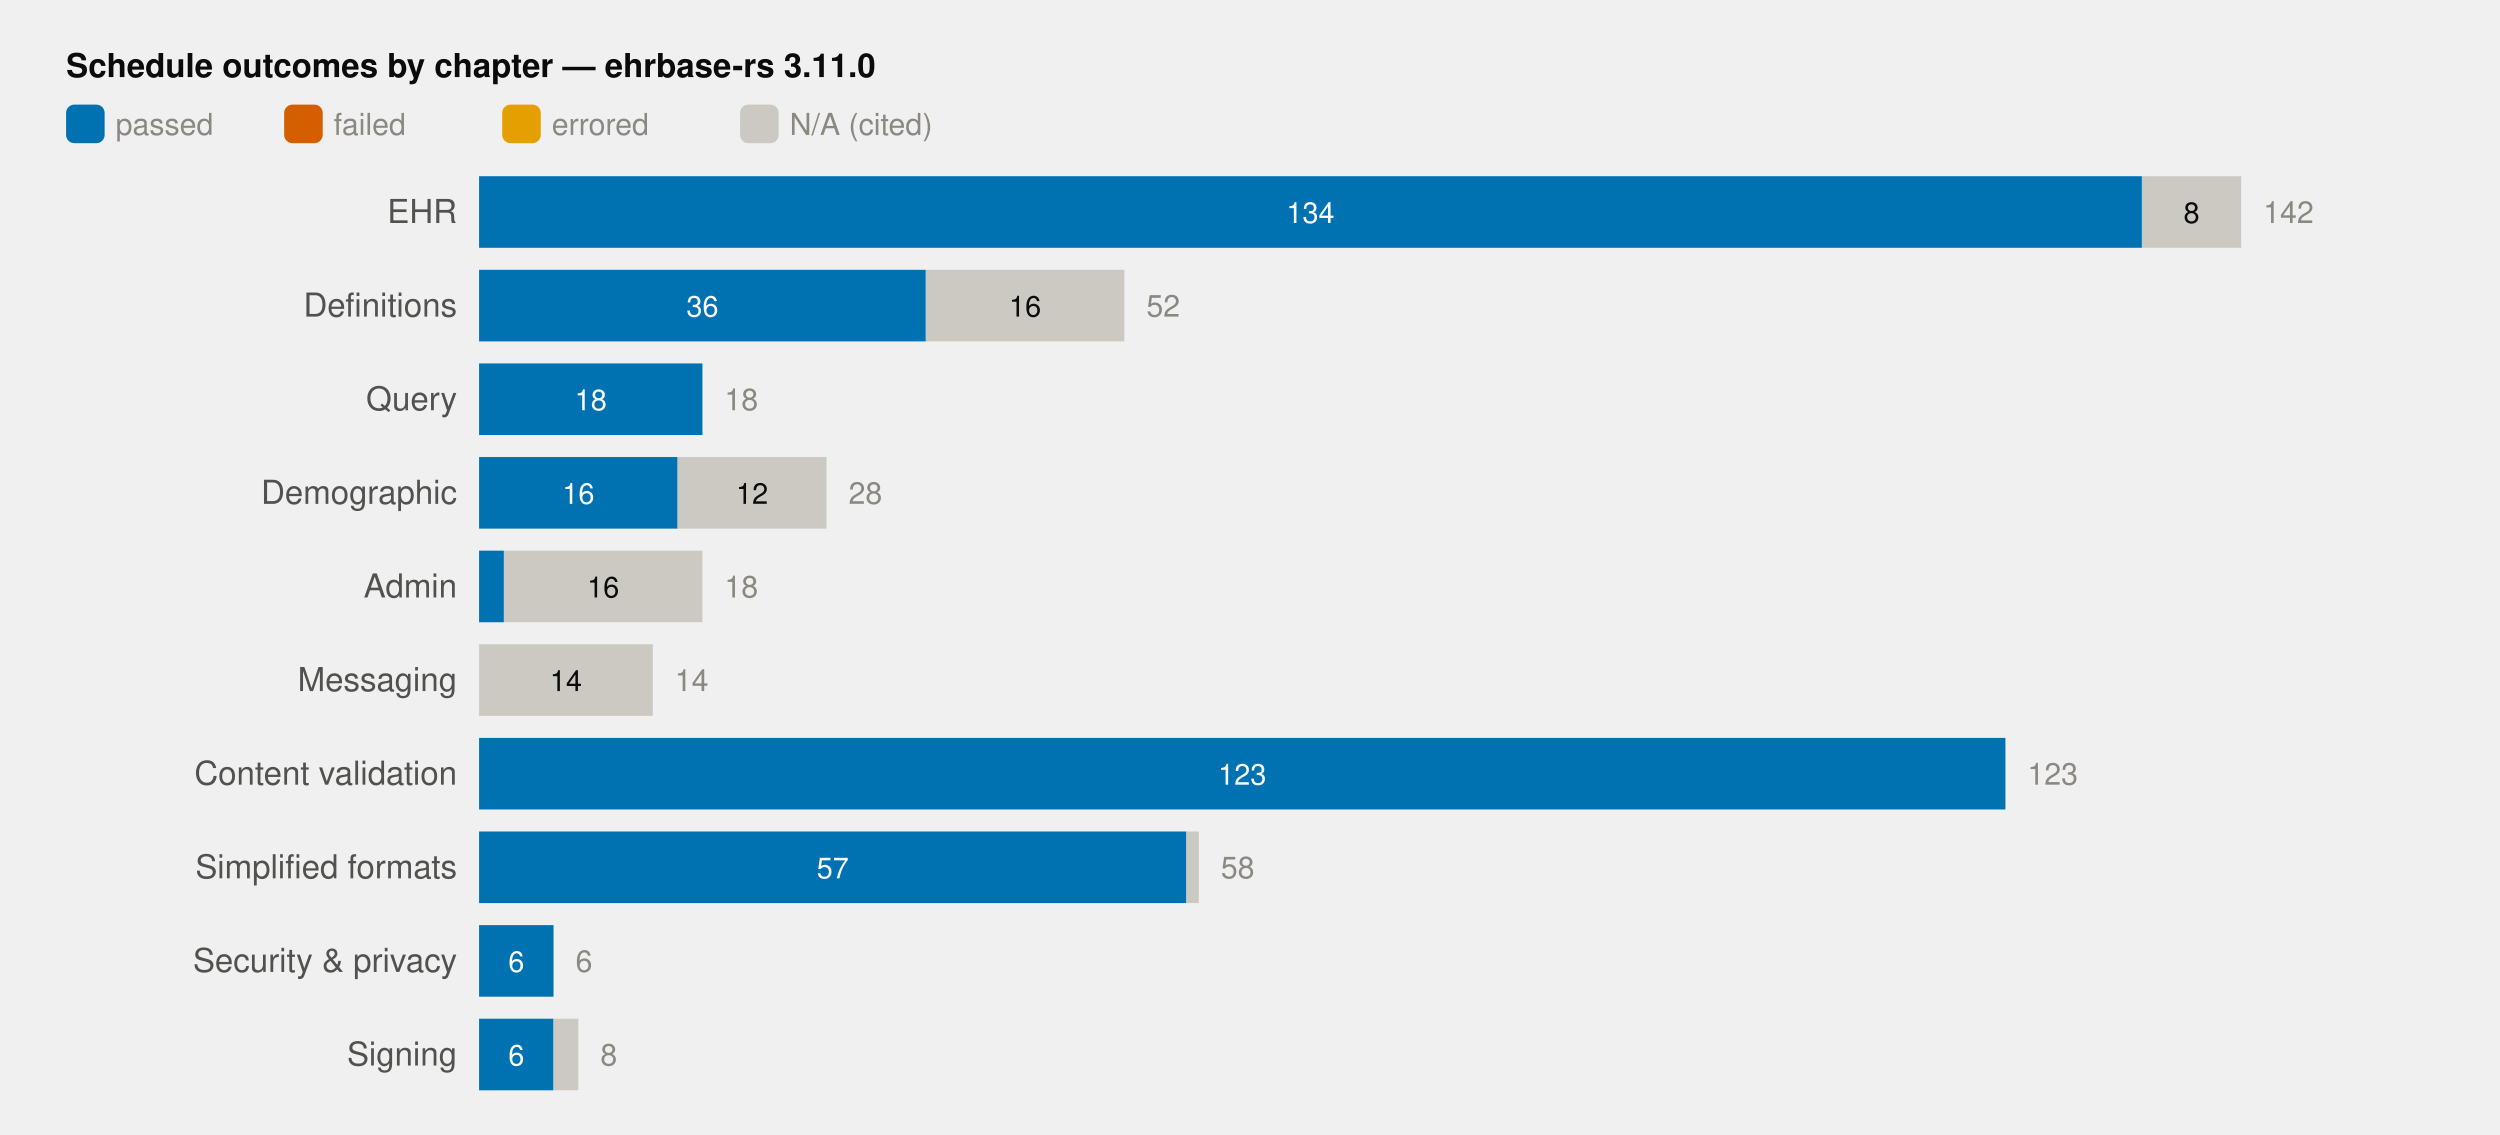
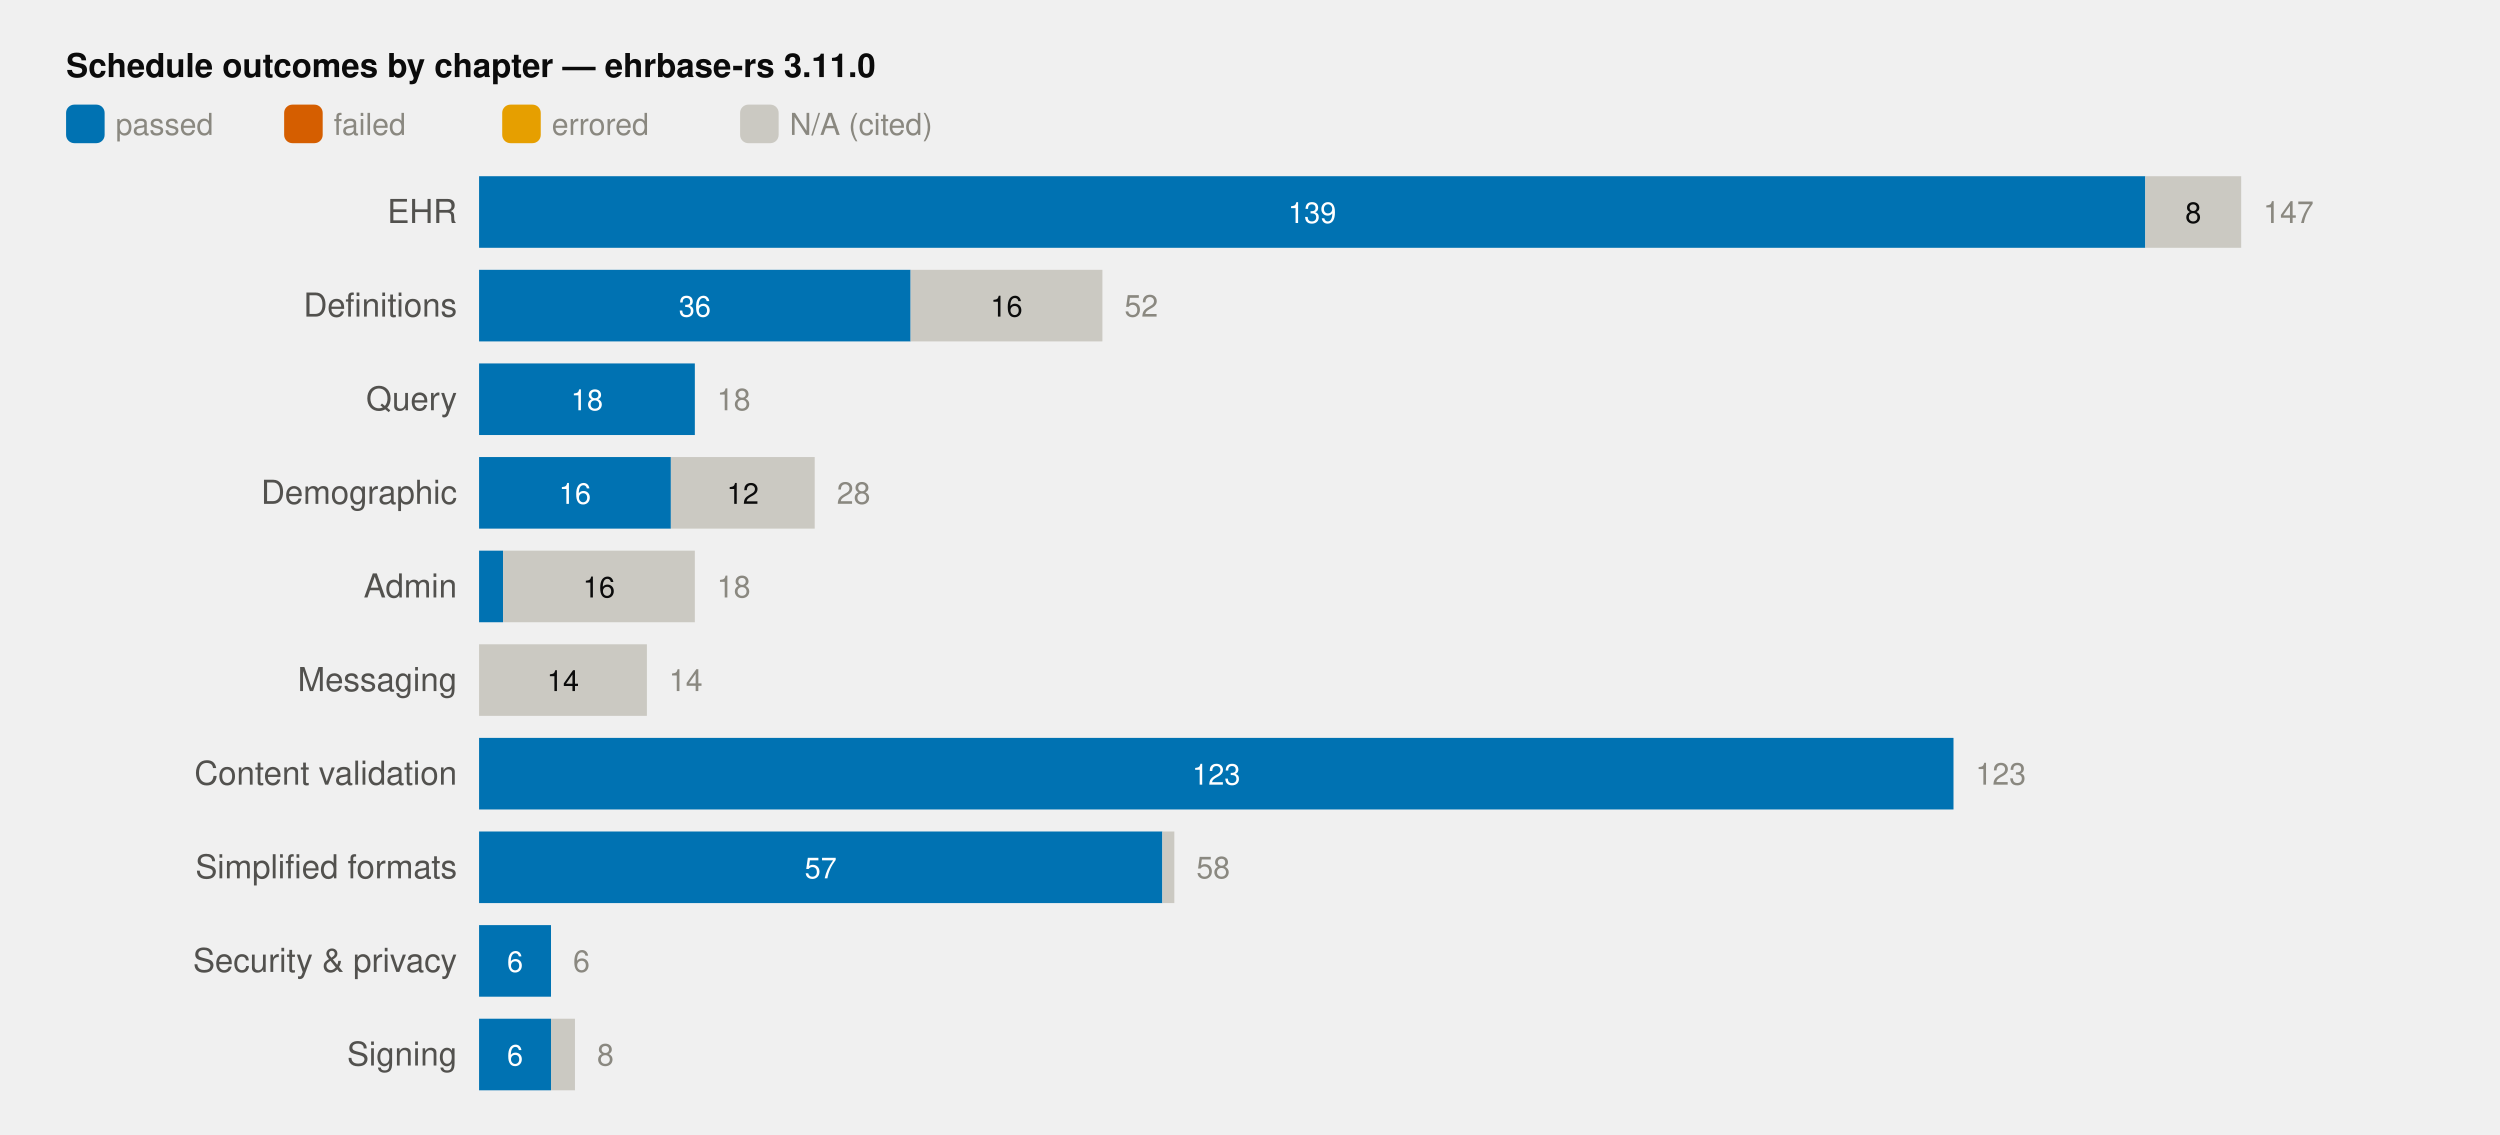
<svg xmlns="http://www.w3.org/2000/svg" viewBox="0 0 908 412" width="908" height="412" role="img">
  <style>
text { fill: #52514e; font: 12px -apple-system, 'Segoe UI', Helvetica, Arial, sans-serif; }
.title { fill: #0b0b0b; font-weight: 600; }
.muted { fill: #8a8880; font-size: 11px; }
.grid { stroke: #e4e2dd; stroke-width: 1; }
.cell-label { fill: #ffffff; font-size: 11px; }
.cell-label-dim { fill: #0b0b0b; font-size: 11px; }
.ev-passed { fill: #0072b2; }
.ev-failed { fill: #d55e00; }
.ev-not-evidenced { fill: #cbc9c2; }
.ev-unrealized { fill: #e8e6e0; }
.ev-no-cases { fill: #f4f2ec; }
.cell-required { stroke: #52514e; stroke-width: 1.2; }
.cell-optional { stroke: #cbc9c2; stroke-width: 1; stroke-dasharray: 3 2; }
.bar-passed { fill: #0072b2; }
.bar-failed { fill: #d55e00; }
.bar-errored { fill: #e69f00; }
.bar-na { fill: #cbc9c2; }
.seg-label { fill: #ffffff; font-size: 10.5px; }
.seg-label-dim { fill: #0b0b0b; font-size: 10.5px; }
@media (prefers-color-scheme: dark) {
text { fill: #c3c2b7; }
.title { fill: #ffffff; }
.muted { fill: #8f8e85; }
.grid { stroke: #3a3a38; }
.cell-label { fill: #ffffff; }
.cell-label-dim { fill: #e8e6e0; }
.ev-passed { fill: #3987e5; }
.ev-failed { fill: #e5484d; }
.ev-not-evidenced { fill: #4a4a47; }
.ev-unrealized { fill: #3a3a38; }
.ev-no-cases { fill: #2e2e2c; }
.cell-required { stroke: #c3c2b7; }
.cell-optional { stroke: #4a4a47; }
.bar-passed { fill: #3987e5; }
.bar-failed { fill: #e5484d; }
.bar-errored { fill: #d9a514; }
.bar-na { fill: #4a4a47; }
.seg-label-dim { fill: #e8e6e0; }
}
</style>
  <text x="24" y="28" class="title">Schedule outcomes by chapter — ehrbase-rs 3.11.0</text>
  <rect x="24" y="38" width="14" height="14" rx="3" class="bar-passed" />
  <text x="42" y="49" class="muted">passed</text>
  <rect x="103.2" y="38" width="14" height="14" rx="3" class="bar-failed" />
  <text x="121.2" y="49" class="muted">failed</text>
  <rect x="182.4" y="38" width="14" height="14" rx="3" class="bar-errored" />
  <text x="200.4" y="49" class="muted">errored</text>
  <rect x="268.8" y="38" width="14" height="14" rx="3" class="bar-na" />
  <text x="286.8" y="49" class="muted">N/A (cited)</text>
  <text x="166" y="81" text-anchor="end">EHR</text>
-   <rect x="174" y="64" width="603.944" height="26" class="bar-passed" />
-   <text x="475.972" y="81" class="seg-label" text-anchor="middle">134</text>
-   <rect x="777.944" y="64" width="36.056" height="26" class="bar-na" />
-   <text x="795.972" y="81" class="seg-label-dim" text-anchor="middle">8</text>
-   <text x="822" y="81" class="muted">142</text>
+   <rect x="174" y="64" width="605.17" height="26" class="bar-passed" />
+   <text x="476.585" y="81" class="seg-label" text-anchor="middle">139</text>
+   <rect x="779.17" y="64" width="34.83" height="26" class="bar-na" />
+   <text x="796.585" y="81" class="seg-label-dim" text-anchor="middle">8</text>
+   <text x="822" y="81" class="muted">147</text>
  <text x="166" y="115" text-anchor="end">Definitions</text>
-   <rect x="174" y="98" width="162.254" height="26" class="bar-passed" />
-   <text x="255.127" y="115" class="seg-label" text-anchor="middle">36</text>
-   <rect x="336.254" y="98" width="72.113" height="26" class="bar-na" />
-   <text x="372.31" y="115" class="seg-label-dim" text-anchor="middle">16</text>
-   <text x="416.366" y="115" class="muted">52</text>
+   <rect x="174" y="98" width="156.735" height="26" class="bar-passed" />
+   <text x="252.367" y="115" class="seg-label" text-anchor="middle">36</text>
+   <rect x="330.735" y="98" width="69.66" height="26" class="bar-na" />
+   <text x="365.565" y="115" class="seg-label-dim" text-anchor="middle">16</text>
+   <text x="408.395" y="115" class="muted">52</text>
  <text x="166" y="149" text-anchor="end">Query</text>
-   <rect x="174" y="132" width="81.127" height="26" class="bar-passed" />
-   <text x="214.563" y="149" class="seg-label" text-anchor="middle">18</text>
-   <text x="263.127" y="149" class="muted">18</text>
+   <rect x="174" y="132" width="78.367" height="26" class="bar-passed" />
+   <text x="213.184" y="149" class="seg-label" text-anchor="middle">18</text>
+   <text x="260.367" y="149" class="muted">18</text>
  <text x="166" y="183" text-anchor="end">Demographic</text>
-   <rect x="174" y="166" width="72.113" height="26" class="bar-passed" />
-   <text x="210.056" y="183" class="seg-label" text-anchor="middle">16</text>
-   <rect x="246.113" y="166" width="54.085" height="26" class="bar-na" />
-   <text x="273.155" y="183" class="seg-label-dim" text-anchor="middle">12</text>
-   <text x="308.197" y="183" class="muted">28</text>
+   <rect x="174" y="166" width="69.66" height="26" class="bar-passed" />
+   <text x="208.83" y="183" class="seg-label" text-anchor="middle">16</text>
+   <rect x="243.66" y="166" width="52.245" height="26" class="bar-na" />
+   <text x="269.782" y="183" class="seg-label-dim" text-anchor="middle">12</text>
+   <text x="303.905" y="183" class="muted">28</text>
  <text x="166" y="217" text-anchor="end">Admin</text>
-   <rect x="174" y="200" width="9.014" height="26" class="bar-passed" />
-   <rect x="183.014" y="200" width="72.113" height="26" class="bar-na" />
-   <text x="219.07" y="217" class="seg-label-dim" text-anchor="middle">16</text>
-   <text x="263.127" y="217" class="muted">18</text>
+   <rect x="174" y="200" width="8.707" height="26" class="bar-passed" />
+   <rect x="182.707" y="200" width="69.66" height="26" class="bar-na" />
+   <text x="217.537" y="217" class="seg-label-dim" text-anchor="middle">16</text>
+   <text x="260.367" y="217" class="muted">18</text>
  <text x="166" y="251" text-anchor="end">Messaging</text>
-   <rect x="174" y="234" width="63.099" height="26" class="bar-na" />
-   <text x="205.549" y="251" class="seg-label-dim" text-anchor="middle">14</text>
-   <text x="245.099" y="251" class="muted">14</text>
+   <rect x="174" y="234" width="60.952" height="26" class="bar-na" />
+   <text x="204.476" y="251" class="seg-label-dim" text-anchor="middle">14</text>
+   <text x="242.952" y="251" class="muted">14</text>
  <text x="166" y="285" text-anchor="end">Content validation</text>
-   <rect x="174" y="268" width="554.366" height="26" class="bar-passed" />
-   <text x="451.183" y="285" class="seg-label" text-anchor="middle">123</text>
-   <text x="736.366" y="285" class="muted">123</text>
+   <rect x="174" y="268" width="535.51" height="26" class="bar-passed" />
+   <text x="441.755" y="285" class="seg-label" text-anchor="middle">123</text>
+   <text x="717.51" y="285" class="muted">123</text>
  <text x="166" y="319" text-anchor="end">Simplified formats</text>
-   <rect x="174" y="302" width="256.901" height="26" class="bar-passed" />
-   <text x="302.451" y="319" class="seg-label" text-anchor="middle">57</text>
-   <rect x="430.901" y="302" width="4.507" height="26" class="bar-na" />
-   <text x="443.408" y="319" class="muted">58</text>
+   <rect x="174" y="302" width="248.163" height="26" class="bar-passed" />
+   <text x="298.082" y="319" class="seg-label" text-anchor="middle">57</text>
+   <rect x="422.163" y="302" width="4.354" height="26" class="bar-na" />
+   <text x="434.517" y="319" class="muted">58</text>
  <text x="166" y="353" text-anchor="end">Security &amp; privacy</text>
-   <rect x="174" y="336" width="27.042" height="26" class="bar-passed" />
-   <text x="187.521" y="353" class="seg-label" text-anchor="middle">6</text>
-   <text x="209.042" y="353" class="muted">6</text>
+   <rect x="174" y="336" width="26.122" height="26" class="bar-passed" />
+   <text x="187.061" y="353" class="seg-label" text-anchor="middle">6</text>
+   <text x="208.122" y="353" class="muted">6</text>
  <text x="166" y="387" text-anchor="end">Signing</text>
-   <rect x="174" y="370" width="27.042" height="26" class="bar-passed" />
-   <text x="187.521" y="387" class="seg-label" text-anchor="middle">6</text>
-   <rect x="201.042" y="370" width="9.014" height="26" class="bar-na" />
-   <text x="218.056" y="387" class="muted">8</text>
+   <rect x="174" y="370" width="26.122" height="26" class="bar-passed" />
+   <text x="187.061" y="387" class="seg-label" text-anchor="middle">6</text>
+   <rect x="200.122" y="370" width="8.707" height="26" class="bar-na" />
+   <text x="216.83" y="387" class="muted">8</text>
</svg>
